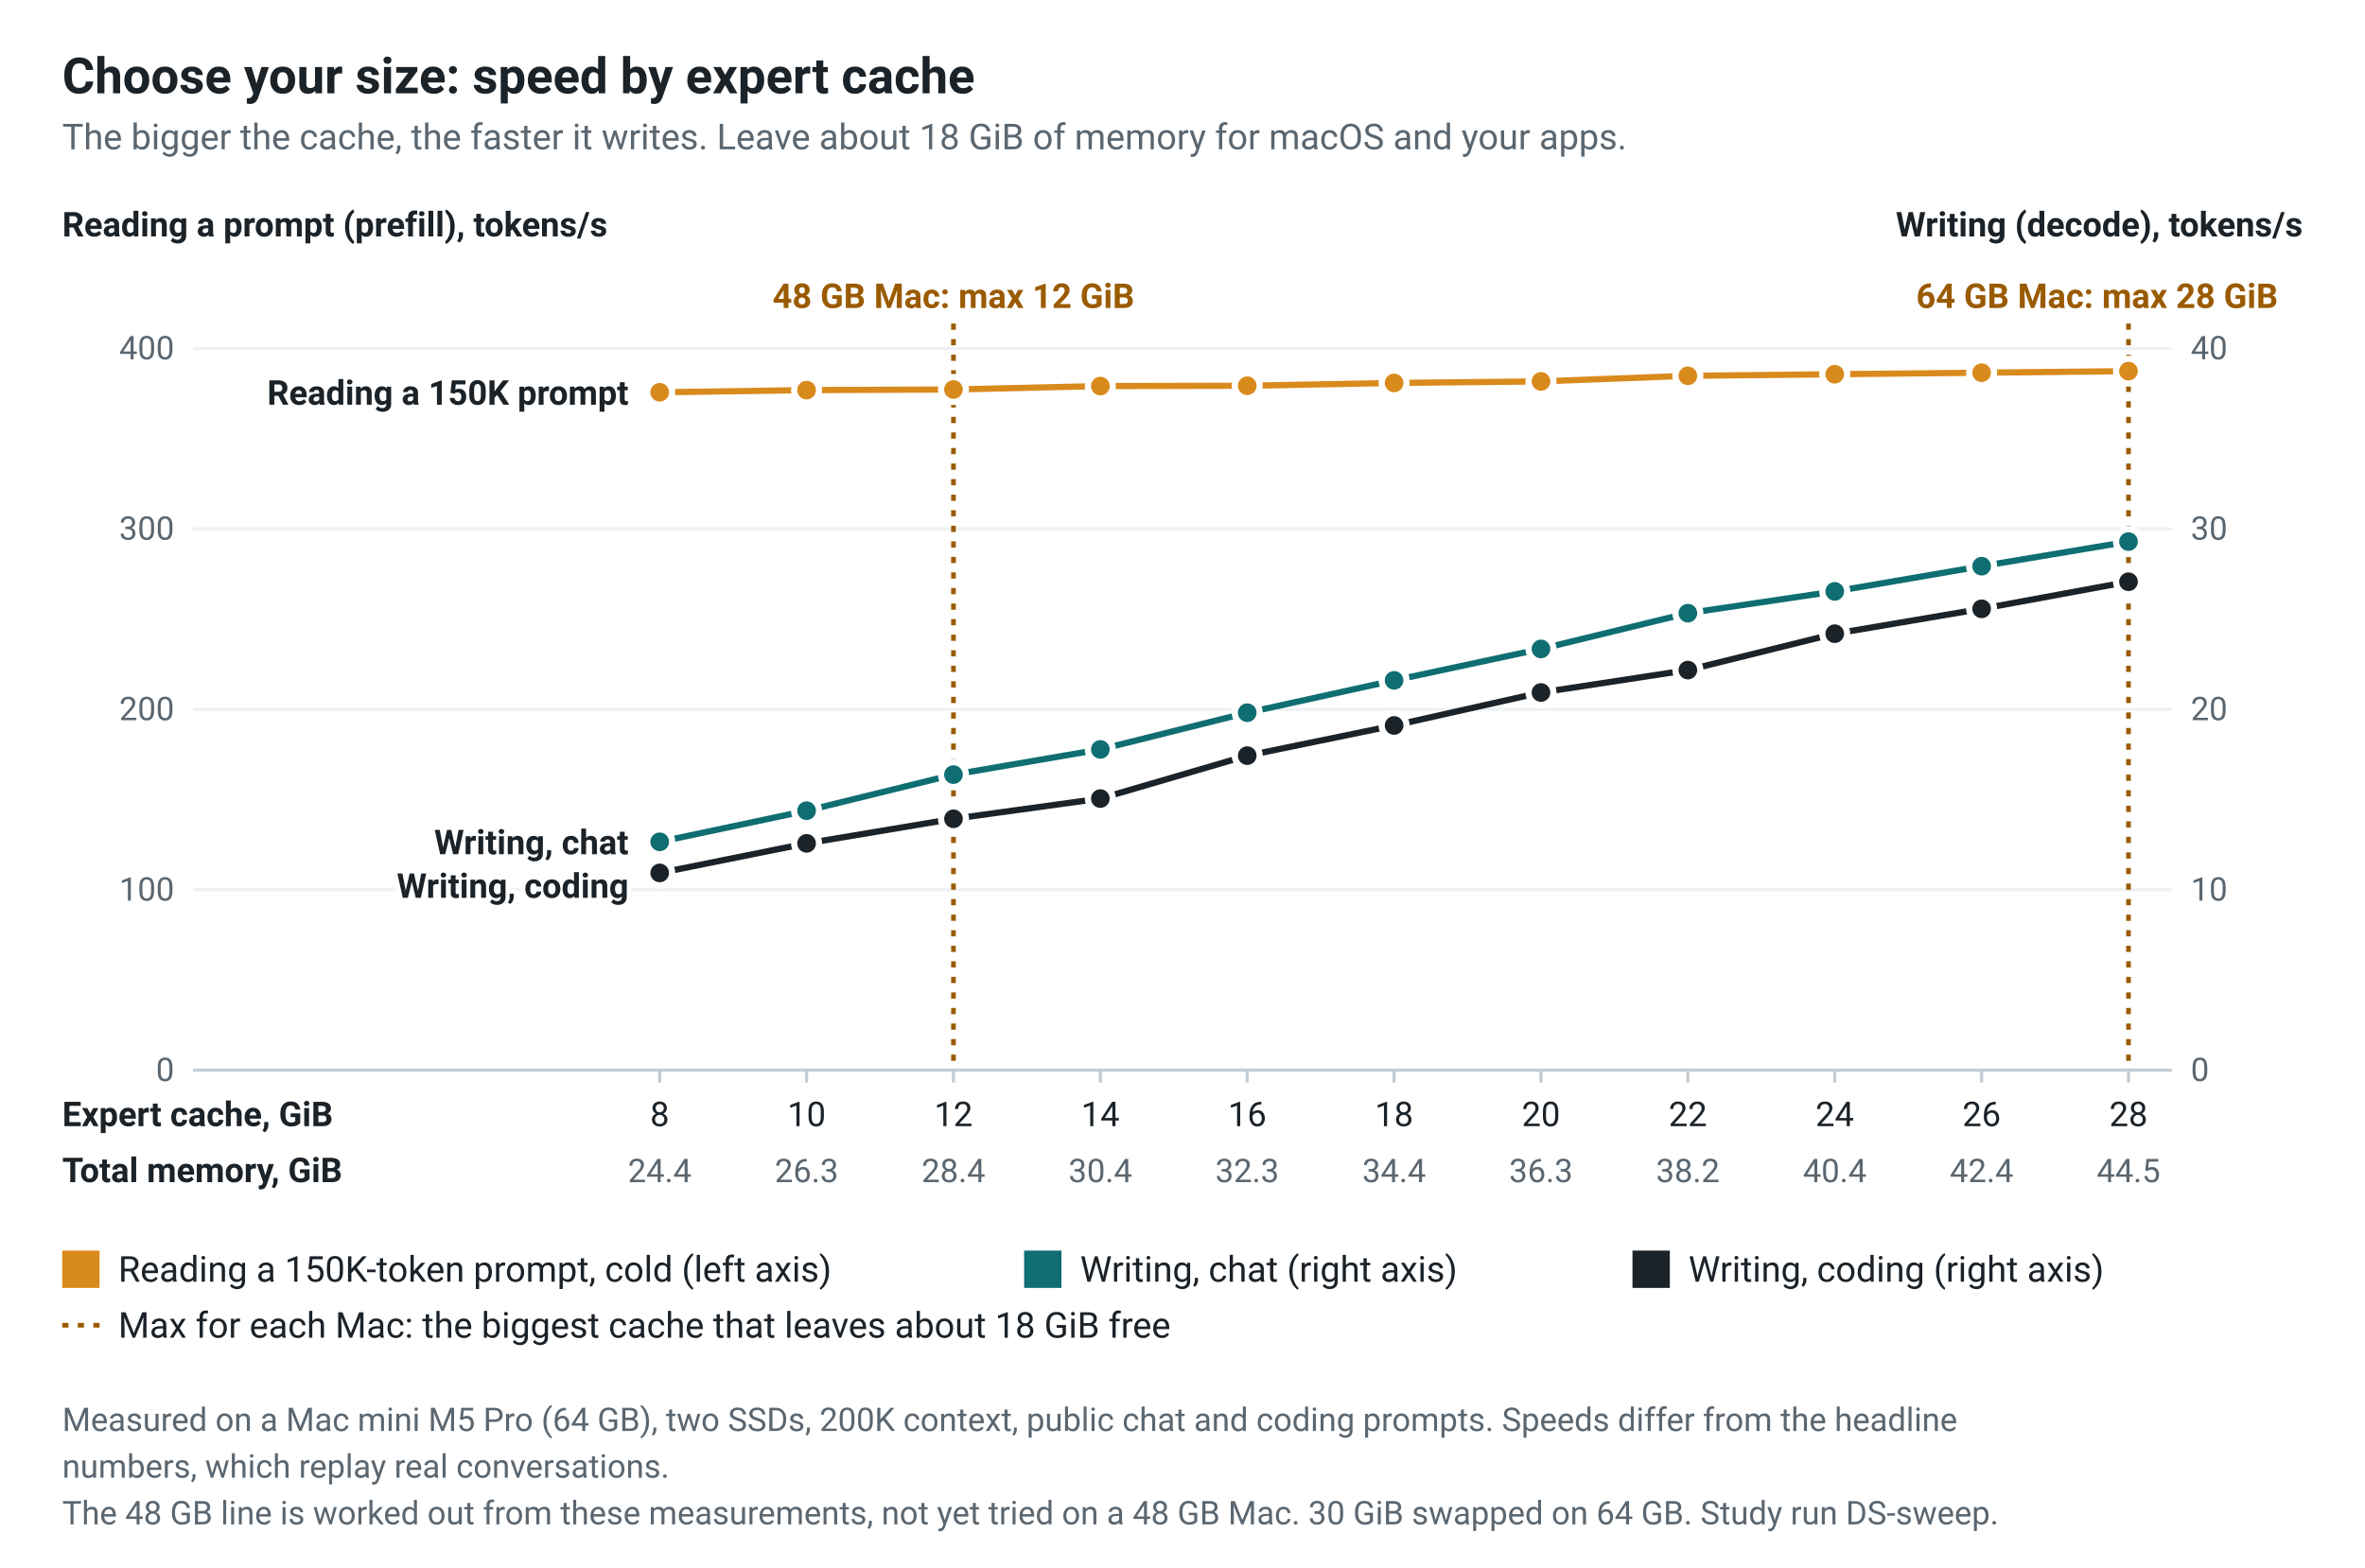
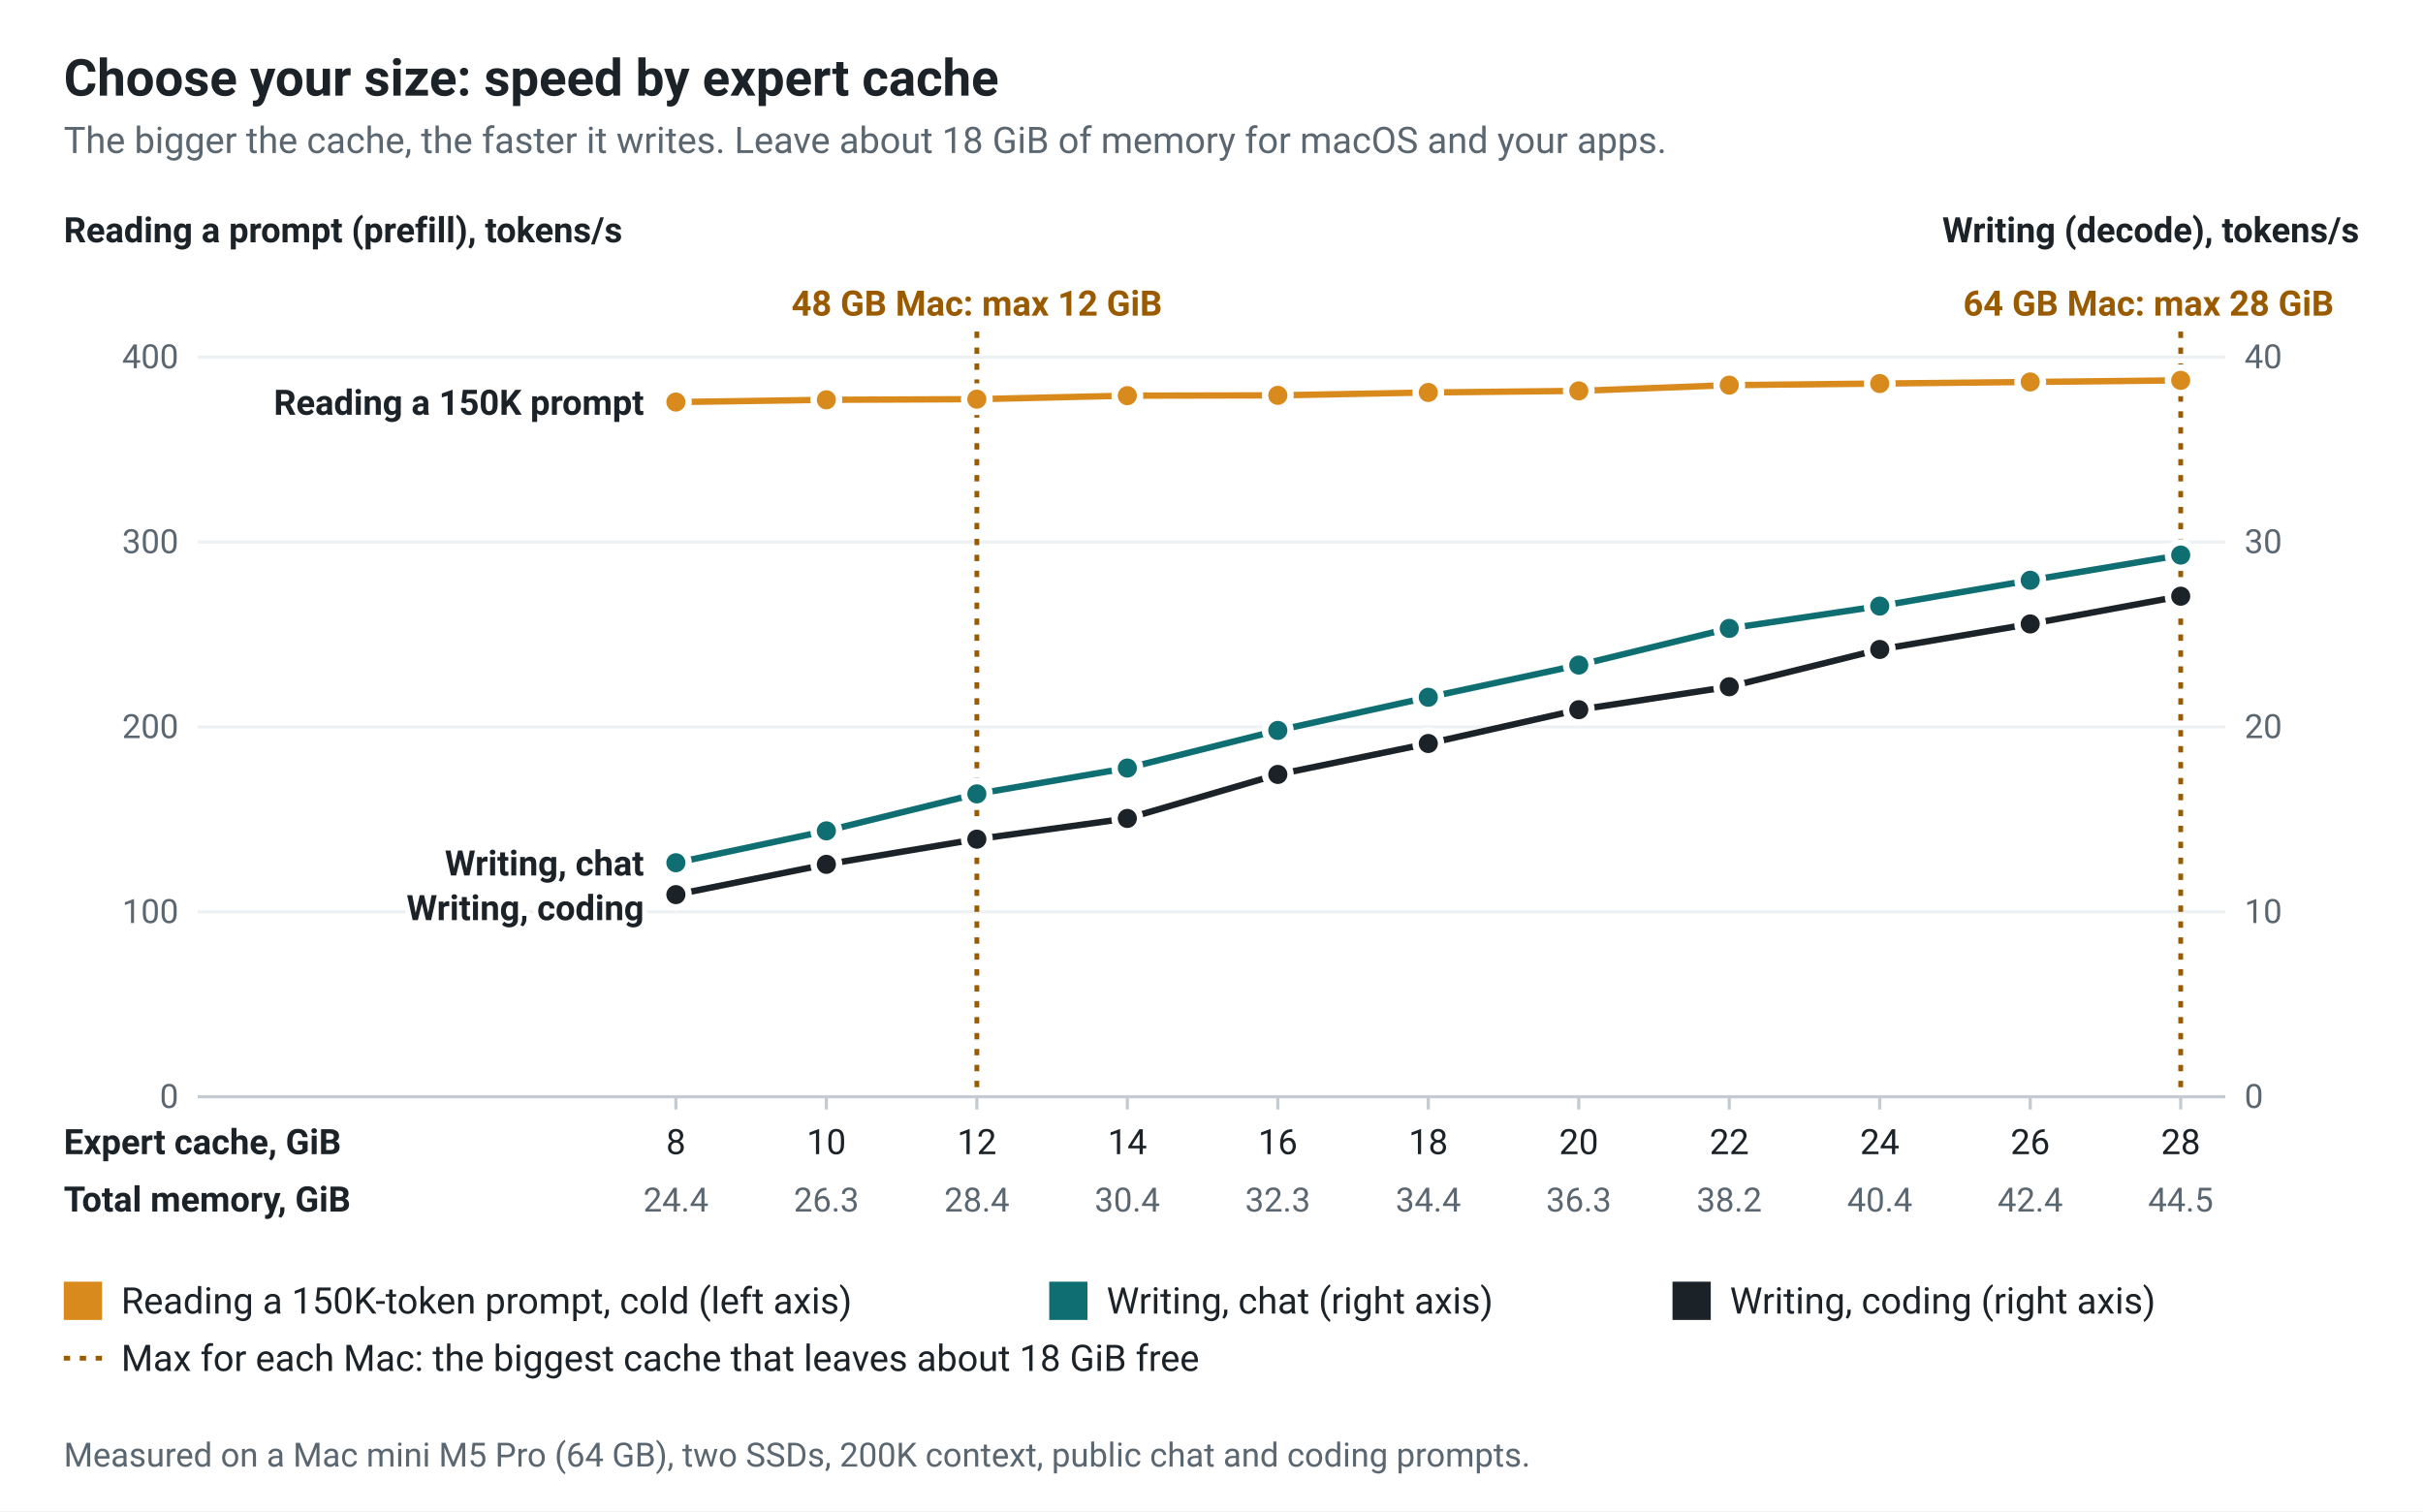
- <svg xmlns="http://www.w3.org/2000/svg" viewBox="0 0 760 504" width="760" height="504" font-family="-apple-system, 'Segoe UI', Roboto, Helvetica, Arial, sans-serif" role="img" aria-label="Speed by expert cache size, 8 to 28 GiB. Writing (decode) goes from 12.7 to 29.3 tokens/s for chat and 10.9 to 27.1 for coding; reading a cold 150K-token prompt (prefill) from 376 to 387 tokens/s. Total memory 24.4 to 44.5 GiB. Max cache with about 18 GiB left free: 12 GiB on a 48 GB Mac, 28 GiB on a 64 GB Mac.">
-   <rect width="760" height="504" fill="#ffffff" />
+ <svg xmlns="http://www.w3.org/2000/svg" viewBox="0 0 760 474" width="760" height="474" font-family="-apple-system, 'Segoe UI', Roboto, Helvetica, Arial, sans-serif" role="img" aria-label="Speed by expert cache size, 8 to 28 GiB. Writing (decode) goes from 12.7 to 29.3 tokens/s for chat and 10.9 to 27.1 for coding; reading a cold 150K-token prompt (prefill) from 376 to 387 tokens/s. Total memory 24.4 to 44.5 GiB. Max cache with about 18 GiB left free: 12 GiB on a 48 GB Mac, 28 GiB on a 64 GB Mac.">
+   <rect width="760" height="474" fill="#ffffff" />
  <text x="20.0" y="30.0" font-size="16" fill="#1b2228" font-weight="700">Choose your size: speed by expert cache</text>
  <text x="20.0" y="48.0" font-size="11.5" fill="#5a6670">The bigger the cache, the faster it writes. Leave about 18 GiB of memory for macOS and your apps.</text>
  <text x="20.0" y="76.0" font-size="11" fill="#1b2228" font-weight="600">Reading a prompt (prefill), tokens/s</text>
  <text x="740.0" y="76.0" font-size="11" fill="#1b2228" font-weight="600" text-anchor="end">Writing (decode), tokens/s</text>
  <line x1="62" y1="344.0" x2="698" y2="344.0" stroke="#c4ccd2" />
  <text x="56.0" y="347.5" font-size="10.5" fill="#5a6670" text-anchor="end">0</text>
  <text x="704.0" y="347.5" font-size="10.5" fill="#5a6670">0</text>
  <line x1="62" y1="286.0" x2="698" y2="286.0" stroke="#eef1f3" />
  <text x="56.0" y="289.5" font-size="10.5" fill="#5a6670" text-anchor="end">100</text>
  <text x="704.0" y="289.5" font-size="10.5" fill="#5a6670">10</text>
  <line x1="62" y1="228.0" x2="698" y2="228.0" stroke="#eef1f3" />
  <text x="56.0" y="231.5" font-size="10.5" fill="#5a6670" text-anchor="end">200</text>
  <text x="704.0" y="231.5" font-size="10.5" fill="#5a6670">20</text>
  <line x1="62" y1="170.0" x2="698" y2="170.0" stroke="#eef1f3" />
  <text x="56.0" y="173.5" font-size="10.5" fill="#5a6670" text-anchor="end">300</text>
  <text x="704.0" y="173.5" font-size="10.5" fill="#5a6670">30</text>
  <line x1="62" y1="112.0" x2="698" y2="112.0" stroke="#eef1f3" />
  <text x="56.0" y="115.5" font-size="10.5" fill="#5a6670" text-anchor="end">400</text>
  <text x="704.0" y="115.5" font-size="10.5" fill="#5a6670">40</text>
  <text x="20.0" y="362.0" font-size="11" fill="#1b2228" font-weight="600">Expert cache, GiB</text>
  <text x="20.0" y="380.0" font-size="11" fill="#1b2228" font-weight="600">Total memory, GiB</text>
  <line x1="212.0" y1="344" x2="212.0" y2="348" stroke="#c4ccd2" />
  <text x="212.0" y="362.0" font-size="11" fill="#1b2228" text-anchor="middle">8</text>
  <text x="212.0" y="380.0" font-size="10.5" fill="#5a6670" text-anchor="middle">24.4</text>
  <line x1="259.2" y1="344" x2="259.2" y2="348" stroke="#c4ccd2" />
  <text x="259.2" y="362.0" font-size="11" fill="#1b2228" text-anchor="middle">10</text>
  <text x="259.2" y="380.0" font-size="10.5" fill="#5a6670" text-anchor="middle">26.3</text>
  <line x1="306.4" y1="344" x2="306.4" y2="348" stroke="#c4ccd2" />
  <text x="306.4" y="362.0" font-size="11" fill="#1b2228" text-anchor="middle">12</text>
  <text x="306.4" y="380.0" font-size="10.5" fill="#5a6670" text-anchor="middle">28.4</text>
  <line x1="353.6" y1="344" x2="353.6" y2="348" stroke="#c4ccd2" />
  <text x="353.6" y="362.0" font-size="11" fill="#1b2228" text-anchor="middle">14</text>
  <text x="353.6" y="380.0" font-size="10.5" fill="#5a6670" text-anchor="middle">30.4</text>
  <line x1="400.8" y1="344" x2="400.8" y2="348" stroke="#c4ccd2" />
  <text x="400.8" y="362.0" font-size="11" fill="#1b2228" text-anchor="middle">16</text>
  <text x="400.8" y="380.0" font-size="10.5" fill="#5a6670" text-anchor="middle">32.3</text>
  <line x1="448.0" y1="344" x2="448.0" y2="348" stroke="#c4ccd2" />
  <text x="448.0" y="362.0" font-size="11" fill="#1b2228" text-anchor="middle">18</text>
  <text x="448.0" y="380.0" font-size="10.5" fill="#5a6670" text-anchor="middle">34.4</text>
  <line x1="495.2" y1="344" x2="495.2" y2="348" stroke="#c4ccd2" />
  <text x="495.2" y="362.0" font-size="11" fill="#1b2228" text-anchor="middle">20</text>
  <text x="495.2" y="380.0" font-size="10.5" fill="#5a6670" text-anchor="middle">36.3</text>
  <line x1="542.4" y1="344" x2="542.4" y2="348" stroke="#c4ccd2" />
  <text x="542.4" y="362.0" font-size="11" fill="#1b2228" text-anchor="middle">22</text>
  <text x="542.4" y="380.0" font-size="10.5" fill="#5a6670" text-anchor="middle">38.2</text>
  <line x1="589.6" y1="344" x2="589.6" y2="348" stroke="#c4ccd2" />
  <text x="589.6" y="362.0" font-size="11" fill="#1b2228" text-anchor="middle">24</text>
  <text x="589.6" y="380.0" font-size="10.5" fill="#5a6670" text-anchor="middle">40.4</text>
  <line x1="636.8" y1="344" x2="636.8" y2="348" stroke="#c4ccd2" />
  <text x="636.8" y="362.0" font-size="11" fill="#1b2228" text-anchor="middle">26</text>
  <text x="636.8" y="380.0" font-size="10.5" fill="#5a6670" text-anchor="middle">42.4</text>
  <line x1="684.0" y1="344" x2="684.0" y2="348" stroke="#c4ccd2" />
  <text x="684.0" y="362.0" font-size="11" fill="#1b2228" text-anchor="middle">28</text>
  <text x="684.0" y="380.0" font-size="10.5" fill="#5a6670" text-anchor="middle">44.5</text>
  <line x1="306.4" y1="104" x2="306.4" y2="344" stroke="#9a5b00" stroke-width="1.5" stroke-dasharray="2 3" />
  <text x="306.4" y="99.0" font-size="11" fill="#9a5b00" font-weight="600" text-anchor="middle">48 GB Mac: max 12 GiB</text>
  <line x1="684.0" y1="104" x2="684.0" y2="344" stroke="#9a5b00" stroke-width="1.5" stroke-dasharray="2 3" />
  <text x="673.9" y="99.0" font-size="11" fill="#9a5b00" font-weight="600" text-anchor="middle">64 GB Mac: max 28 GiB</text>
  <polyline points="212.0,126.1 259.2,125.4 306.4,125.2 353.6,124.1 400.8,124.0 448.0,123.1 495.2,122.6 542.4,120.8 589.6,120.3 636.8,119.8 684.0,119.3" fill="none" stroke="#d98a1c" stroke-width="2" stroke-linejoin="round" />
  <g fill="#d98a1c" stroke="#ffffff" stroke-width="2">
    <circle cx="212.0" cy="126.1" r="4" />
    <circle cx="259.2" cy="125.4" r="4" />
    <circle cx="306.4" cy="125.2" r="4" />
    <circle cx="353.6" cy="124.1" r="4" />
    <circle cx="400.8" cy="124.0" r="4" />
    <circle cx="448.0" cy="123.1" r="4" />
    <circle cx="495.2" cy="122.6" r="4" />
    <circle cx="542.4" cy="120.8" r="4" />
    <circle cx="589.6" cy="120.3" r="4" />
    <circle cx="636.8" cy="119.8" r="4" />
    <circle cx="684.0" cy="119.3" r="4" />
  </g>
  <polyline points="212.0,270.6 259.2,260.6 306.4,249.0 353.6,240.9 400.8,229.1 448.0,218.7 495.2,208.6 542.4,197.1 589.6,190.1 636.8,182.0 684.0,174.1" fill="none" stroke="#0f6e72" stroke-width="2" stroke-linejoin="round" />
  <g fill="#0f6e72" stroke="#ffffff" stroke-width="2">
    <circle cx="212.0" cy="270.6" r="4" />
    <circle cx="259.2" cy="260.6" r="4" />
    <circle cx="306.4" cy="249.0" r="4" />
    <circle cx="353.6" cy="240.9" r="4" />
    <circle cx="400.8" cy="229.1" r="4" />
    <circle cx="448.0" cy="218.7" r="4" />
    <circle cx="495.2" cy="208.6" r="4" />
    <circle cx="542.4" cy="197.1" r="4" />
    <circle cx="589.6" cy="190.1" r="4" />
    <circle cx="636.8" cy="182.0" r="4" />
    <circle cx="684.0" cy="174.1" r="4" />
  </g>
  <polyline points="212.0,280.6 259.2,271.1 306.4,263.2 353.6,256.7 400.8,242.9 448.0,233.2 495.2,222.6 542.4,215.4 589.6,203.7 636.8,195.7 684.0,187.0" fill="none" stroke="#1b2228" stroke-width="2" stroke-linejoin="round" />
  <g fill="#1b2228" stroke="#ffffff" stroke-width="2">
    <circle cx="212.0" cy="280.6" r="4" />
    <circle cx="259.2" cy="271.1" r="4" />
    <circle cx="306.4" cy="263.2" r="4" />
    <circle cx="353.6" cy="256.7" r="4" />
    <circle cx="400.8" cy="242.9" r="4" />
    <circle cx="448.0" cy="233.2" r="4" />
    <circle cx="495.2" cy="222.6" r="4" />
    <circle cx="542.4" cy="215.4" r="4" />
    <circle cx="589.6" cy="203.7" r="4" />
    <circle cx="636.8" cy="195.7" r="4" />
    <circle cx="684.0" cy="187.0" r="4" />
  </g>
  <text x="202.0" y="130.1" font-size="11" fill="#1b2228" font-weight="600" text-anchor="end" stroke="#ffffff" stroke-width="3" stroke-linejoin="round" paint-order="stroke">Reading a 150K prompt</text>
  <text x="202.0" y="274.6" font-size="11" fill="#1b2228" font-weight="600" text-anchor="end" stroke="#ffffff" stroke-width="3" stroke-linejoin="round" paint-order="stroke">Writing, chat</text>
  <text x="202.0" y="288.6" font-size="11" fill="#1b2228" font-weight="600" text-anchor="end" stroke="#ffffff" stroke-width="3" stroke-linejoin="round" paint-order="stroke">Writing, coding</text>
  <rect x="20.0" y="402.0" width="12" height="12" fill="#d98a1c" />
  <text x="38.0" y="412.0" font-size="11.5" fill="#1b2228">Reading a 150K-token prompt, cold (left axis)</text>
  <rect x="329.1" y="402.0" width="12" height="12" fill="#0f6e72" />
  <text x="347.1" y="412.0" font-size="11.5" fill="#1b2228">Writing, chat (right axis)</text>
  <rect x="524.6" y="402.0" width="12" height="12" fill="#1b2228" />
  <text x="542.6" y="412.0" font-size="11.5" fill="#1b2228">Writing, coding (right axis)</text>
  <line x1="20.0" y1="426.0" x2="32.0" y2="426.0" stroke="#9a5b00" stroke-width="1.5" stroke-dasharray="2 3" />
  <text x="38.0" y="430.0" font-size="11.5" fill="#1b2228">Max for each Mac: the biggest cache that leaves about 18 GiB free</text>
-   <text x="20.0" y="460.0" font-size="10.5" fill="#5a6670">Measured on a Mac mini M5 Pro (64 GB), two SSDs, 200K context, public chat and coding prompts. Speeds differ from the headline</text>
-   <text x="20.0" y="475.0" font-size="10.5" fill="#5a6670">numbers, which replay real conversations.</text>
-   <text x="20.0" y="490.0" font-size="10.5" fill="#5a6670">The 48 GB line is worked out from these measurements, not yet tried on a 48 GB Mac. 30 GiB swapped on 64 GB. Study run DS-sweep.</text>
+   <text x="20.0" y="460.0" font-size="10.5" fill="#5a6670">Measured on a Mac mini M5 Pro (64 GB), two SSDs, 200K context, public chat and coding prompts.</text>
</svg>
